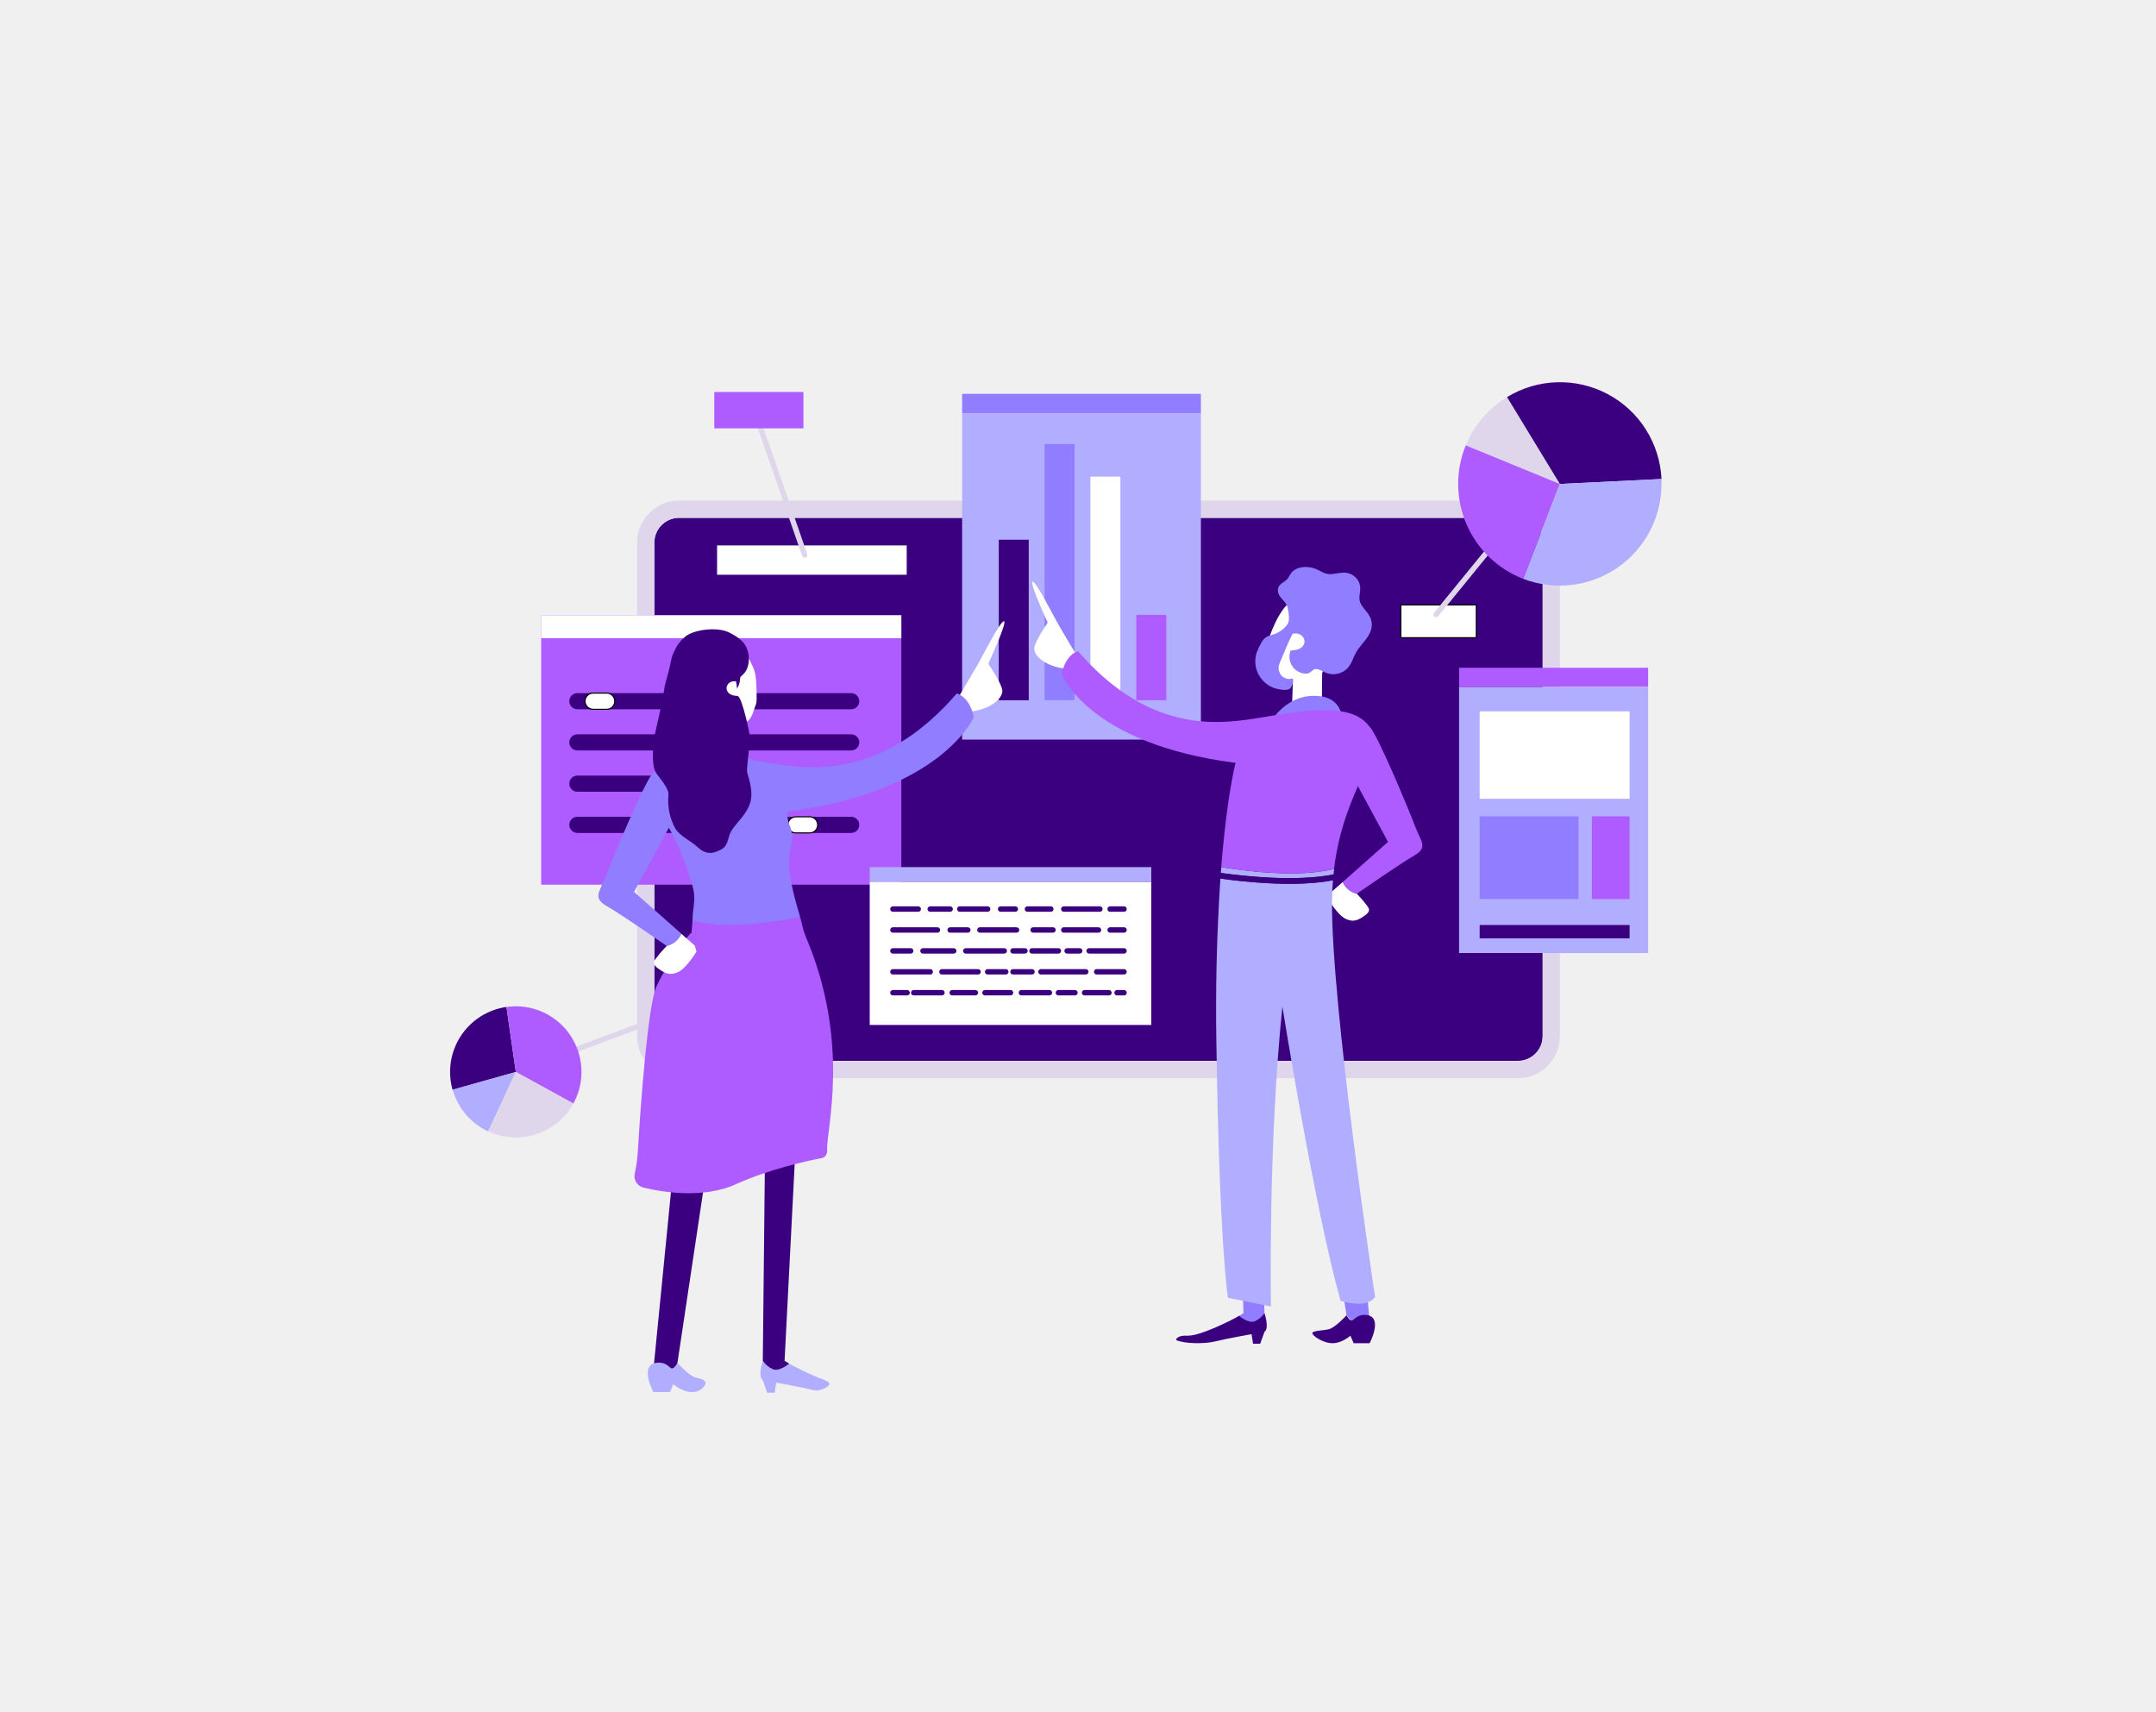
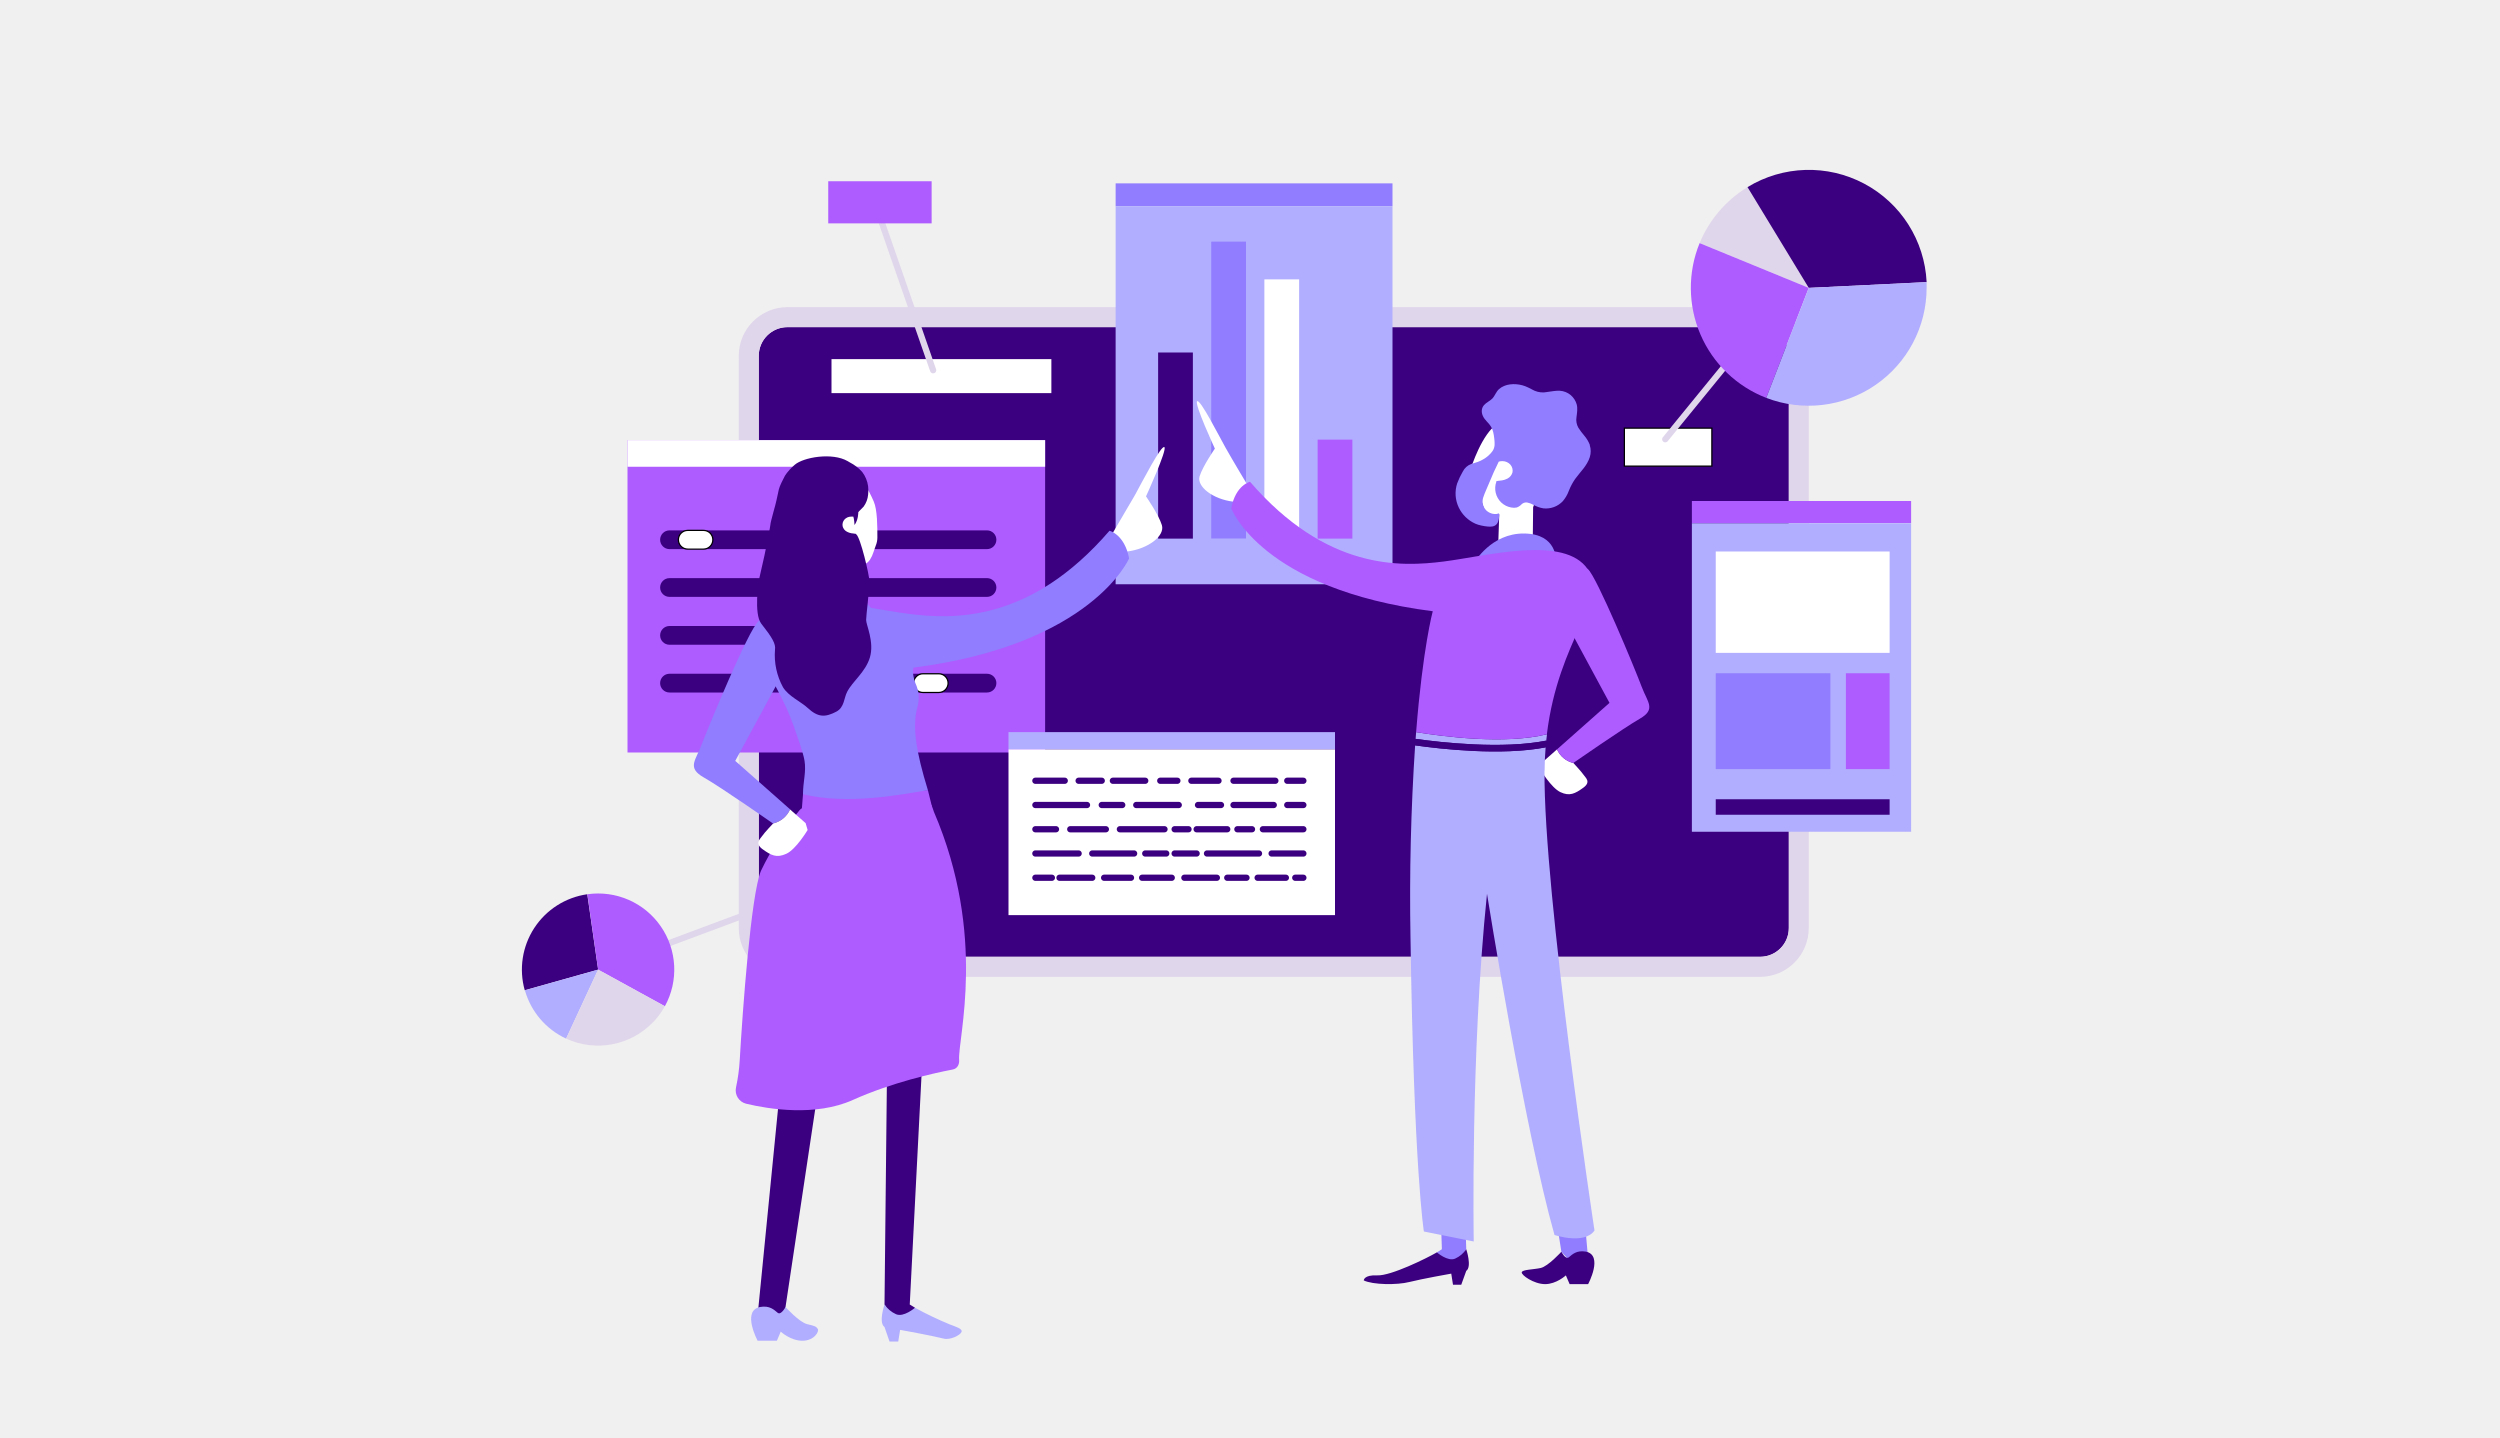
- <svg xmlns="http://www.w3.org/2000/svg" viewBox="0 0 2000 1150" width="470" height="373">
+ <svg xmlns="http://www.w3.org/2000/svg" viewBox="0 0 2000 1150">
  <style>
    .I{fill:#3b007f}.J{fill:#ae5cff}.K{fill:#fff}.L{fill:#b2aeff}.M{fill:#907dff}.N{stroke-miterlimit:10}.O{stroke-linecap:round}.P{stroke-width:5}.Q{fill:#e0d6eb}.R{stroke:#e0d6eb}
  </style>
  <rect width="824.1" height="503.7" x="607" y="261.7" class="I" rx="23" />
  <path d="M1408 261.7a23 23 0 0 1 23 23v457.8a23 23 0 0 1-23 23H630a23 23 0 0 1-23-23V284.7a23 23 0 0 1 23-23h778m0-16H630a39 39 0 0 0-39 39v457.8a39 39 0 0 0 39 39h778a39 39 0 0 0 39-39V284.7a39 39 0 0 0-39-39Z" class="Q" />
  <path d="M502 352.1h334.1V602H502z" class="J" />
  <path d="M502 352.1h334.1v21.3H502z" class="K" />
  <path d="M535.6 439.3h254a7.5 7.5 0 0 0 0-15h-254a7.5 7.5 0 0 0 0 15Zm253.9 23.2H535.6a7.5 7.5 0 0 0 0 15h254a7.5 7.5 0 0 0 0-15Zm0 38.3H535.6a7.5 7.5 0 0 0 0 15h254a7.5 7.5 0 1 0 0-15Zm0 38.2H535.6a7.5 7.5 0 0 0 0 15h254a7.5 7.5 0 0 0 0-15Z" class="I" />
  <g stroke="#000" class="K N">
    <rect width="27.6" height="15" x="542.7" y="424.3" rx="7.5" />
    <rect width="27.6" height="15" x="665.2" y="462.5" rx="7.5" />
    <rect width="27.6" height="15" x="604" y="500.8" rx="7.5" />
    <rect width="27.6" height="15" x="730.9" y="539" rx="7.5" />
  </g>
  <path d="M892.5 146.7H1114V165H892.5z" class="M" />
  <path d="M892.5 165H1114v302.4H892.5z" class="L" />
  <path d="M926.5 282h27.8v148.9h-27.8z" class="I" />
  <path d="M969 193.3h27.8v237.5H969z" class="M" />
  <path d="M1011.5 223.5h27.8v207.3h-27.8z" class="K" />
  <path d="M1054.1 351.7h27.8v79.2h-27.8z" class="J" />
  <path d="M665.2 287.3h175.9v27.2H665.2z" class="K" />
  <path fill="none" d="m699.8 161.8 46.7 134.4" class="N O P R" />
  <path d="M662.6 145h82.7v33.7h-82.7zm690.9 255.8h175.4v17.7h-175.4z" class="J" />
  <path d="M1353.5 418.6h175.4v246.8h-175.4z" class="L" />
  <path d="M1372.6 441.2h139.1v81.1h-139.1z" class="K" />
  <path d="M1372.6 538.6h91.7v76.7h-91.7z" class="M" />
  <path d="M1476.7 538.6h35v76.7h-35z" class="J" />
  <path d="M1372.6 639.4h139.1v12.4h-139.1z" class="I" />
  <path d="M806.8 585.7H1068v13.8H806.8z" class="L" />
  <g class="K">
    <path d="M806.8 599.5H1068v132.6H806.8z" />
    <path stroke="#000" d="M1299.5 342.5h70v30.4h-70z" class="N" />
  </g>
  <path d="M650.2 678h103.5v41.9H650.2z" class="L" />
  <path fill="none" d="M478.5 775.7 690 696.8" class="N O P R" />
  <path d="M469.8 715.4a60.9 60.9 0 0 0-50 76.8l58.7-16.5Z" class="I" />
  <path d="M531.9 805a60.9 60.9 0 0 0-62-89.6l8.6 60.3Z" class="J" />
  <path d="M419.9 792.2a60.9 60.9 0 0 0 33 38.7l25.6-55.2Z" class="L" />
  <path d="m531.9 805-53.4-29.3-25.6 55.2a61 61 0 0 0 69.6-13.2l2-2.1a61 61 0 0 0 7.4-10.7Z" class="Q" />
  <path fill="none" d="m1332.2 351.4 60.3-73.9" class="N O P R" />
  <path d="M1398 149.7a94.7 94.7 0 0 0-38.3 44.8l87.3 35.8Z" class="Q" />
  <path d="M1541.3 225.7a94.3 94.3 0 0 0-143.3-76l49 80.6Z" class="I" />
  <path d="M1359.7 194.5a94.4 94.4 0 0 0 53.3 123.8l34-88Z" class="J" />
  <path d="m1447 230.3-34 88a94.4 94.4 0 0 0 128.3-88v-4.6Z" class="L" />
  <path fill="none" stroke="#3b007f" d="M1029.8 624.6h12.9m-55.9 0h33.5m-67.2 0h21.7m-46.6 0h13.7m-51.6 0h25.9m-53.3 0h18.5m-53.1 0h23.5m178 19.4h12.9m-55.9 0h32.2m-60.6 0h18.4m-67.8 0h34m-61.6 0h16.4m-69.5 0h41.3m140.7 19.4h32.4m-52.8 0h11.7m-44.3 0h24.5m-42.1 0h11.1m-54.9 0h35.7m-75.4 0h28.5m-56.4 0h16.5m172.5 19.4h25.4m-77.1 0h41.6m-67.5 0h17.6m-41.1 0H933m-59.2 0h33.5m-79 0h34.6m173.3 19.4h6.5m-36.6 0h22.6m-46.9 0h15.4m-49.7 0h26m-59.8 0h23.7m-54.1 0h21.5m-57.2 0h26.2m-45.5 0h13.2" class="N O P" />
  <path d="m1242.5 959.2 6.6 42.2 11.2 12.2 10.1-7.8-3.7-41-24.2-5.6zm-93 42.7 4-2.5-2-63.6h19.5l2 63.6-7.9 14.2-15.6-4.1v-7.6z" class="M" />
  <path d="m1198.6 435 .8-23.5-9.8 2.7-13-39.1s8.8-28.8 22-36.5 47 .8 47 .8l-5.3 27.5-13.8 38.9-.3 28ZM999 389.7s-12.9-21.4-18.7-31.8-20.1-38.7-22.6-36.9 14.2 37.9 14.2 37.9-9.7 14-12.2 22.1 10.4 18.3 26.7 20.3 12.6-11.6 12.6-11.6Zm246.6 209.8-12 10.6-1.5 5.3s8.8 14.8 16.2 18.3 11.8 1.2 18.3-3.5 1.8-8 .3-10.3-8.2-9.5-8.2-9.5a19.3 19.3 0 0 1-13.1-10.9Z" class="K" />
  <path d="M1313.3 549.3c-4.7-12.7-36-88.3-43-94s-14.3 48.5-14.3 48.5l31.6 58.5-42 37.2a19 19 0 0 0 13 10.9s40-27.8 53.2-35.4 6.3-13 1.5-25.7Z" class="J" />
  <path d="M1179.4 450.2s13.3-23.7 40-23.4 25.3 21.7 25.3 21.7Z" class="M" />
  <path d="m1237 592.5.6-5.1c-33.7 8.4-83.4 1.8-104.7-1.7l-.4 5.4c20.6 2.9 69.4 8.4 104.5 1.4Z" class="L" />
  <path d="M1237.5 587.4c9.3-76.6 49.3-107.5 32.7-132-18.6-27.5-80.6-10.6-115.2-6.2s-93.8 7-155-63.8c0 0-11.5 2.6-15 21.2 0 0 23.8 64.7 161.2 82.4 0 0-8 29.4-13.3 96.7 21.2 3.5 71 10.1 104.6 1.7Z" class="J" />
  <path d="M1235.7 616.6c0-6.5.3-12.7.8-18.7-35.3 6.8-84.1 1.3-104.4-1.6a1834 1834 0 0 0-3.7 154.1c2.7 186 10.7 234.8 10.7 234.8l39.9 8s-2.7-149.7 10.6-278.2c0 0 30.1 188.7 54 273 0 0 24 8 32-3.6 0 0-40.8-269.4-40-367.8Z" class="L" />
  <path d="m1236.5 597.9.5-5.4c-35.1 7-84 1.5-104.5-1.4l-.4 5.2c20.3 2.9 69.1 8.5 104.4 1.6Z" class="I" />
  <path d="M1271.9 356a25.6 25.6 0 0 0-4.4-7.4 59.6 59.6 0 0 1-4.8-6.4 12.8 12.8 0 0 1-1.5-8.5c.4-3.5 1.1-6.9.1-10.4a15.3 15.3 0 0 0-4.7-7.2 15 15 0 0 0-8.7-3.5c-3.5-.2-6.8.6-10.2 1a16.7 16.7 0 0 1-10-1c-3.3-1.6-6.4-3.5-9.9-4.4-6.1-1.6-13.6-1.3-18.6 3.1-2.4 2.1-3.2 5.3-5.4 7.6-2 2-4.7 3-6.6 5.2-2.2 2.5-2.2 5.8-.9 8.7 1.5 3.3 4.6 5.4 6.4 8.4 1.8 2.8 2.3 6.2 2.7 9.5.4 3.6.8 7-1.4 10.2a23.3 23.3 0 0 1-7.3 6.5 26.5 26.5 0 0 1-4.4 2.1c-1.7.7-3.4 1-5.1 1.6a12.3 12.3 0 0 0-7 6.2 59.1 59.1 0 0 0-4.5 9.5 26 26 0 0 0 1.3 19.2 26.7 26.7 0 0 0 13.4 13 22.9 22.9 0 0 0 4.5 1.4 38.6 38.6 0 0 0 4.9.8c2.8.3 6 .3 7.8-2.2 1.5-2.1 1.7-5 1.8-7.5a.8.8 0 0 0-.2-.4c.2-.1.1-.4 0-.3h-.3a.9.9 0 0 0-1 .3 10.5 10.5 0 0 1-9-2.9 10.2 10.2 0 0 1-2.3-10.3c1.3-4 3.2-7.7 4.7-11.5a242.2 242.2 0 0 1 7.7-17.1 9.4 9.4 0 0 1 3-.4 8.6 8.6 0 0 1 6.3 2.8 7.4 7.4 0 0 1 1.7 6.2 7.9 7.9 0 0 1-4.1 5 13.9 13.9 0 0 1-4.2 1.4c-1.4.3-2.9.2-4.2.6a.3.3 0 0 0-.2 0 1 1 0 0 0-.2 0 .2.2 0 0 0 0 .4 15.7 15.7 0 0 0 3.9 16.7 15.4 15.4 0 0 0 8 4 10.5 10.5 0 0 0 4.4 0 9.8 9.8 0 0 0 3.8-2.5 5.3 5.3 0 0 1 4.5-1.5 16.6 16.6 0 0 1 4.9 1.8 24.2 24.2 0 0 0 8.2 2.9 18.6 18.6 0 0 0 15.5-5.8 27.7 27.7 0 0 0 4.8-8.3 44.8 44.8 0 0 1 5-9.4c4.1-5.7 9.5-10.5 11.7-17.4a15.7 15.7 0 0 0 0-9.7Z" class="M" />
  <path d="M1091 1024.3s0-4.5 10.8-4 39.4-13.6 47.7-18.4c0 0 8.7 7.6 14.6 5a21.2 21.2 0 0 0 8.9-7.5s4.7 14 0 17.3l-4 11.1h-6.6l-1.4-8.9s-23.7 4.2-33.5 6.7-29.3 2.3-36.6-1.3Zm179.5 3s12.4-23.1-1.8-26c-7.5-1.3-10.9 2.3-13.6 4.5s-6-4.4-6-4.4-10.6 11.7-16.6 13-14.5 1.2-15.1 3.4 9.7 9.5 18.7 9.5 16.6-7 16.6-7l3 7ZM654.4 872.5l-26.3 175.2-11.4 10.7-10.4-8.2 16.4-165.9 31.7-11.8zm77.6 173.7-4.2-2.6 9.7-188.7-27.9 2.1-2 186.6 8.2 14.8 16.2-4.4v-7.8z" class="I" />
  <path d="m680.9 474.2-.7-19.8a2 2 0 0 1 2.4-1.9c4.3 1.1 10.5-.4 13.3-4.6l1.7-3.1a19.2 19.2 0 0 0 1-2.6l2-5.7a16.8 16.8 0 0 0 1.3-6.3c0-9.1 0-22.3-2.9-29-4-9.2-10.3-20.7-18-25.2-11.9-6.9-39.8-1.3-47.1.3a2 2 0 0 0-1.5 2.3l5.2 26.7a2.3 2.3 0 0 0 0 .2l14.3 40a1.9 1.9 0 0 1 0 .7l.4 27a2 2 0 0 0 1.9 2l24.7 1a1.9 1.9 0 0 0 2-2zm207.7-45.1L908 396c6-11 21-40.2 23.5-38.3s-14.7 39.4-14.7 39.4 10.1 14.5 12.7 23-10.8 19-27.8 21.1-13.1-12-13.1-12z" class="K" />
  <path d="M561.5 595.2c5-13.2 37.5-91.9 45-97.7s14.7 50.4 14.7 50.4l-33 60.8 43.9 38.8a20 20 0 0 1-13.7 11.3S577 629.9 563.1 622s-6.5-13.6-1.6-26.8Zm139.5-103s-14-24.7-41.8-24.5-26.3 22.6-26.3 22.6Z" class="M" />
  <path d="m641.5 646.9 1-12.8 99.8-2 3.2 12.9-104 1.9z" class="J" />
  <path d="M642.4 635.3c0-10.1 2.7-17.7 1.2-26.8-1.1-6.8-6-20-8.6-27.6-14.9-42-41.3-64.7-28.6-83.4 19.4-28.6 84-11.1 119.9-6.5s97.6 7.4 161.3-66.4c0 0 12 2.8 15.7 22.1 0 0-29.6 69-172.5 87.4 0 0-1.6 3.8 1.5 12.4a27.6 27.6 0 0 1 1.3 20.4c-3.7 15.5-.7 34.5 8.7 65.2-22.1 3.7-64.9 12-100 3.2Z" class="M" />
  <path d="M680.6 451.1 607 464.5s-4.1 26.6 2 34.4c8.9 11.3 11.7 16.2 11 20.8a53.8 53.8 0 0 0 6.4 30.1c4.5 7.3 14.3 11.5 19.7 16.5 8.3 7.7 14 7.7 23 3 6.5-3.5 6-10.9 8.6-15.8 4.4-8.6 14.6-15.7 18.2-27.5 3.7-12.4-3-26-3-30 0-3.8 2.6-23 2.6-31.2 0-4.6-7.2-35.2-10.5-37.3l-.2-.4a.2.2 0 0 0-.1 0c-1.2-.3-2.4-.3-3.6-.5a11 11 0 0 1-3.5-1.2 6.7 6.7 0 0 1-3.5-4.4 6.4 6.4 0 0 1 1.4-5.3 7.1 7.1 0 0 1 5.3-2.4 5.3 5.3 0 0 1 .9 0 2.8 2.8 0 0 0 2.6-1.3l6.6-6.7a19 19 0 0 0 3.6-9.6 29.2 29.2 0 0 0 0-6.6 24.2 24.2 0 0 0-4.7-11.5 34.8 34.8 0 0 0-10-7.7l-1.7-1c-12.2-7.1-35.3-3.2-42.4 3-5.8 5-7.9 9-7.9 9-1 1.7-4.3 8.4-4.7 10.5l-2 9.2c-.3 2.1-4.8 17-4.8 19.3 0 .1-2.2 14.6-9.3 44.7Z" class="I" />
  <path d="M760 1059.6a272.2 272.2 0 0 1-28-13.4s-9 7.8-15.1 5.2a22.1 22.1 0 0 1-9.3-7.8s-5 14.5 0 18l4 11.6h7l1.5-9.3s24.7 4.4 34.9 7c5 1.3 13.1-2.6 14.2-5.3s-4.9-4.3-9.2-6Zm-153.9 13s-12.9-24 1.9-27c7.8-1.4 11.3 2.3 14.1 4.6s6.3-4.6 6.3-4.6 11 12.2 17.3 13.7 7.1 1.8 8.5 3.8-2.8 9.5-12.3 9.5-17.3-7.3-17.3-7.3l-3.1 7.3Z" class="L" />
  <path d="M767.3 847.9c-1.2-17 22.6-99-20.2-198.5-1-2.6-1.6-6.8-4.4-6.8l-98.1 3.2a6.4 6.4 0 0 0-5 2.4 242.8 242.8 0 0 0-30.8 48.4c-8 18.8-14.8 112.7-17 151.2a141.9 141.9 0 0 1-3 22.2 11 11 0 0 0 8.2 13c18 4.3 55.3 10.4 85.2-3 31.1-14 65.3-21.6 80-24.4 3.7-.7 5.4-4.1 5.1-7.7Z" class="J" />
  <path d="m632 647.5 12.5 11 1.6 5.5s-9.2 15.4-17 19-12.2 1.3-19-3.6-1.8-8.3-.2-10.8 8.6-9.8 8.6-9.8a20 20 0 0 0 13.6-11.3Z" class="K" />
  <path d="M681.4 411.4s1.8 0 2.2 8.6c0 0 4.8-5.7 2.3-16.1Z" class="I" />
</svg>
